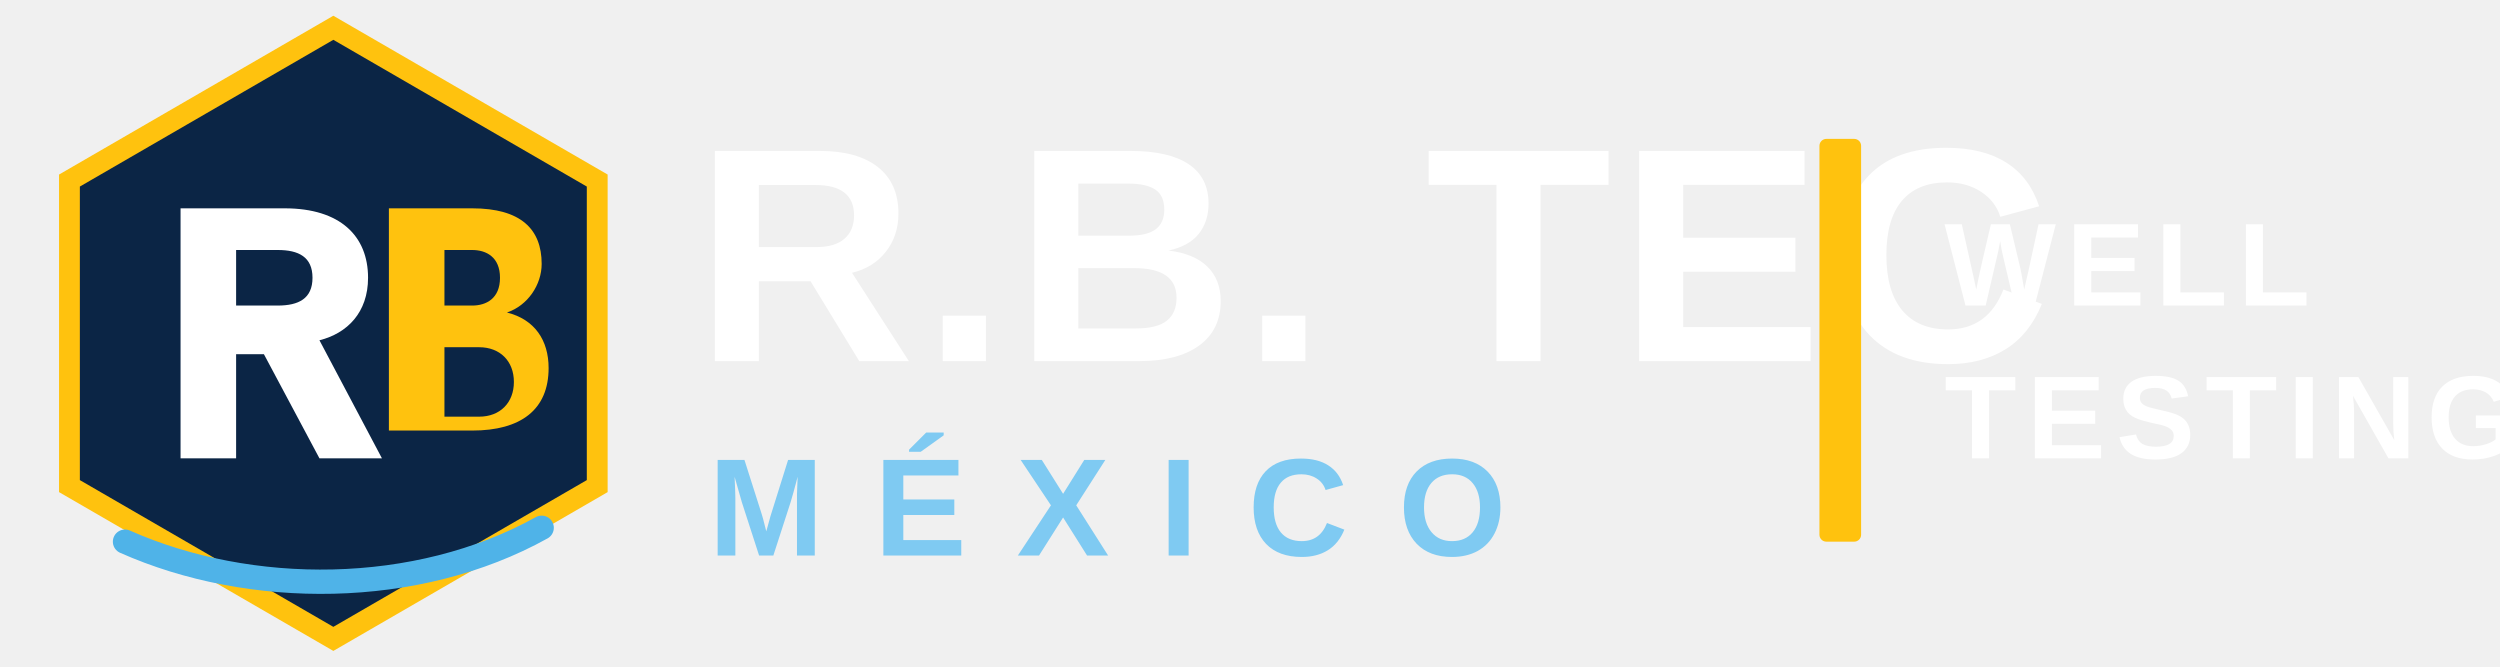
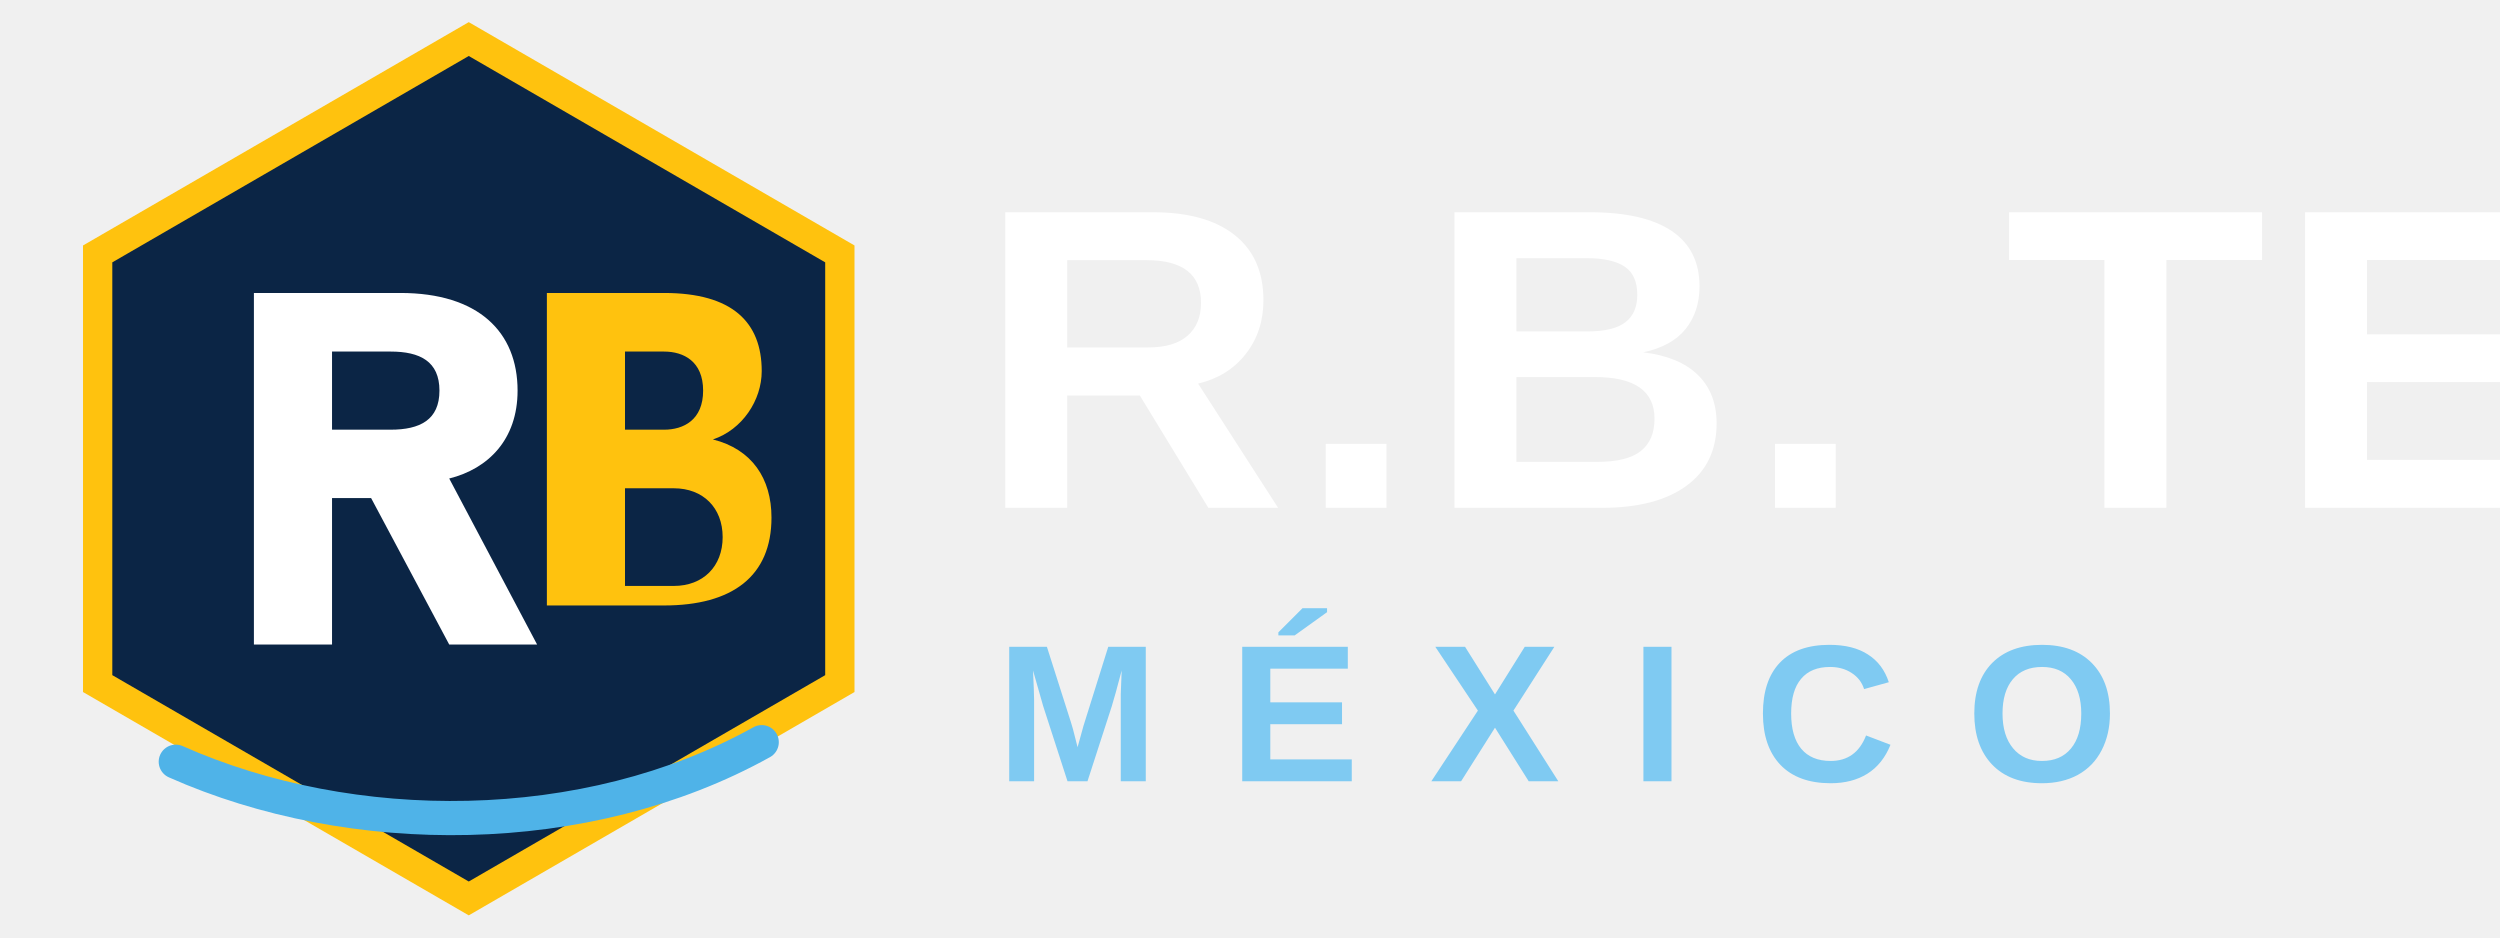
- <svg xmlns="http://www.w3.org/2000/svg" viewBox="0 0 360 96" role="img" aria-label="R.B. Tec México">
+ <svg xmlns="http://www.w3.org/2000/svg" viewBox="0 0 256 96" role="img" aria-label="R.B. Tec México">
  <g transform="translate(4 4)">
    <path d="M44 0 82 22v44L44 88 6 66V22Z" fill="#0b2545" />
    <path d="M44 0 82 22v44L44 88 6 66V22Z" fill="none" stroke="#ffc20e" stroke-width="3" />
    <path d="M22 62V26h15c8 0 12 4 12 10 0 5-3 8-7 9l9 17h-9l-8-15h-4v15Zm8-22h6c3 0 5-1 5-4s-2-4-5-4h-6Z" fill="#ffffff" />
    <path d="M52 26h12c7 0 10 3 10 8 0 3-2 6-5 7 4 1 6 4 6 8 0 6-4 9-11 9H52Zm8 6v8h4c2 0 4-1 4-4s-2-4-4-4Zm0 14v10h5c3 0 5-2 5-5s-2-5-5-5Z" fill="#ffc20e" />
    <path d="M14 74c18 8 42 8 60-2" fill="none" stroke="#4fb3e8" stroke-width="3.5" stroke-linecap="round" />
  </g>
  <text x="100" y="52" font-family="'Barlow Condensed','Arial Narrow',Arial,sans-serif" font-weight="800" font-size="44" letter-spacing="1" textLength="150" lengthAdjust="spacingAndGlyphs" fill="#ffffff">R.B. TEC</text>
  <text x="102" y="80" font-family="'Barlow Condensed','Arial Narrow',Arial,sans-serif" font-weight="600" font-size="20" letter-spacing="7.2" textLength="146" lengthAdjust="spacingAndGlyphs" fill="#7fcaf2">MÉXICO</text>
-   <rect x="262" y="20" width="6" height="58" rx="1" fill="#ffc20e" />
-   <text x="280" y="44" font-family="'Barlow Condensed','Arial Narrow',Arial,sans-serif" font-weight="700" font-size="17" letter-spacing="1.5" textLength="74" lengthAdjust="spacingAndGlyphs" fill="#ffffff">WELL</text>
-   <text x="280" y="66" font-family="'Barlow Condensed','Arial Narrow',Arial,sans-serif" font-weight="700" font-size="17" letter-spacing="1.5" textLength="74" lengthAdjust="spacingAndGlyphs" fill="#ffffff">TESTING</text>
</svg>
